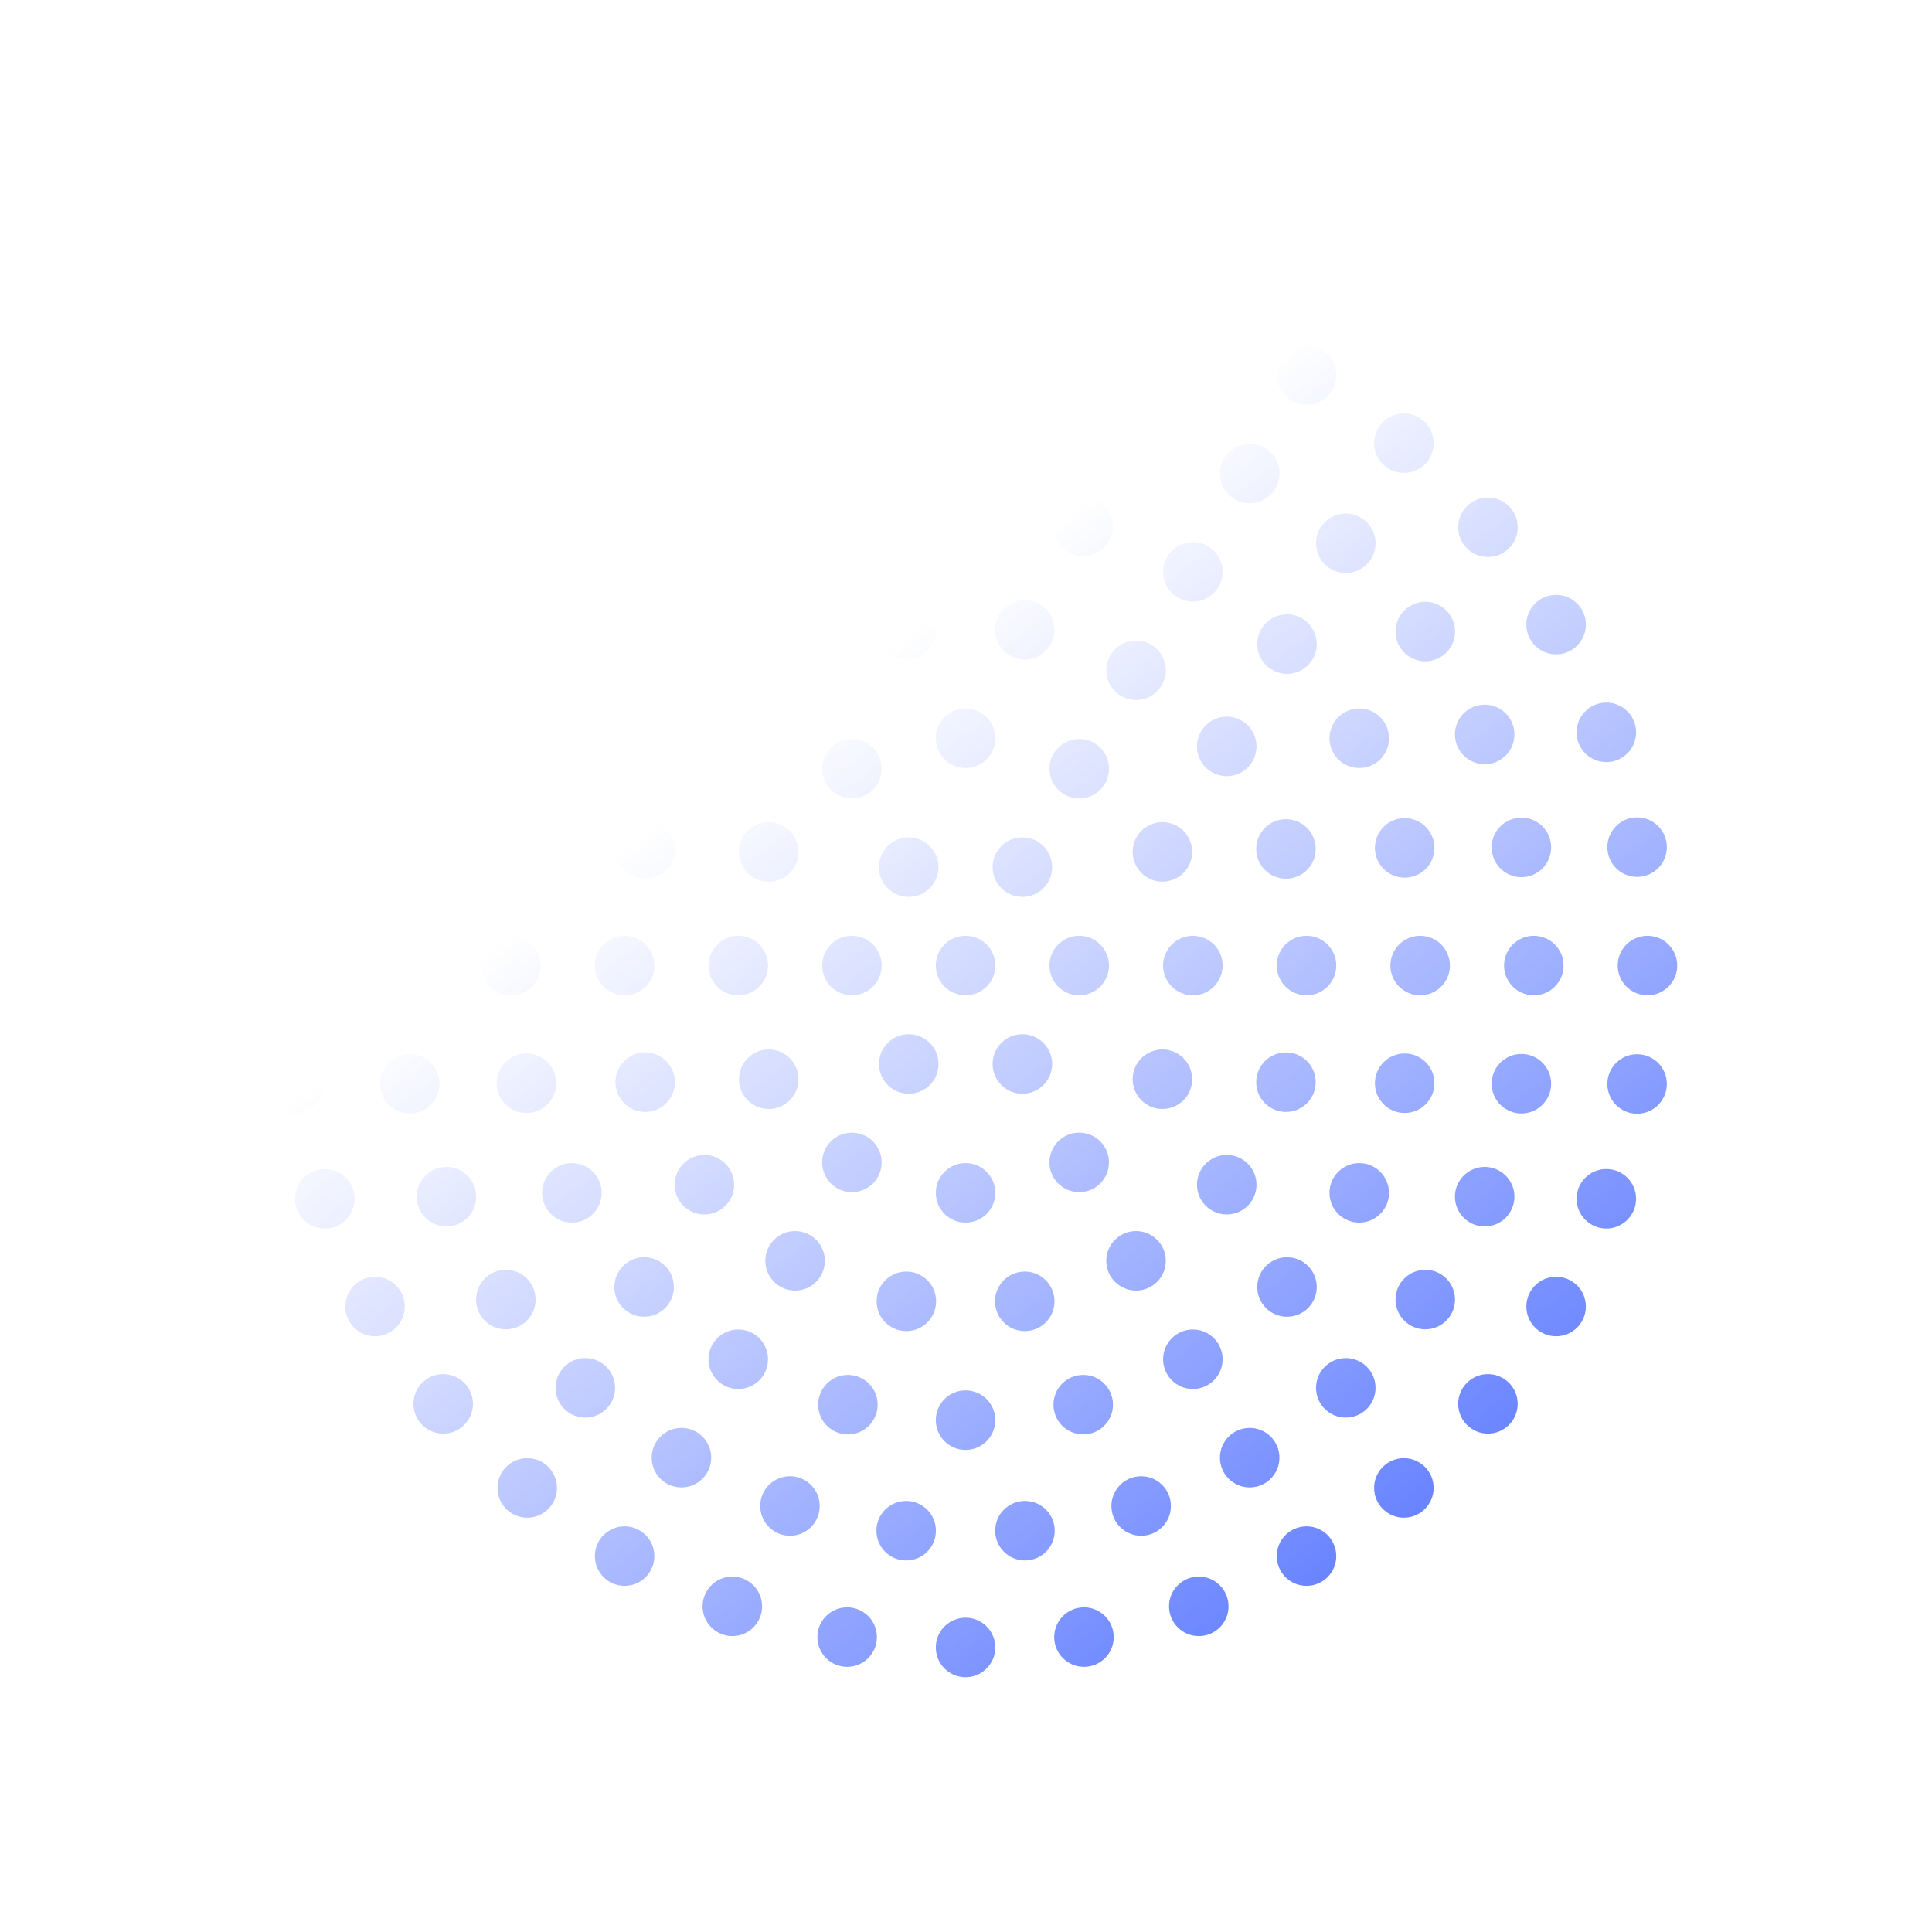
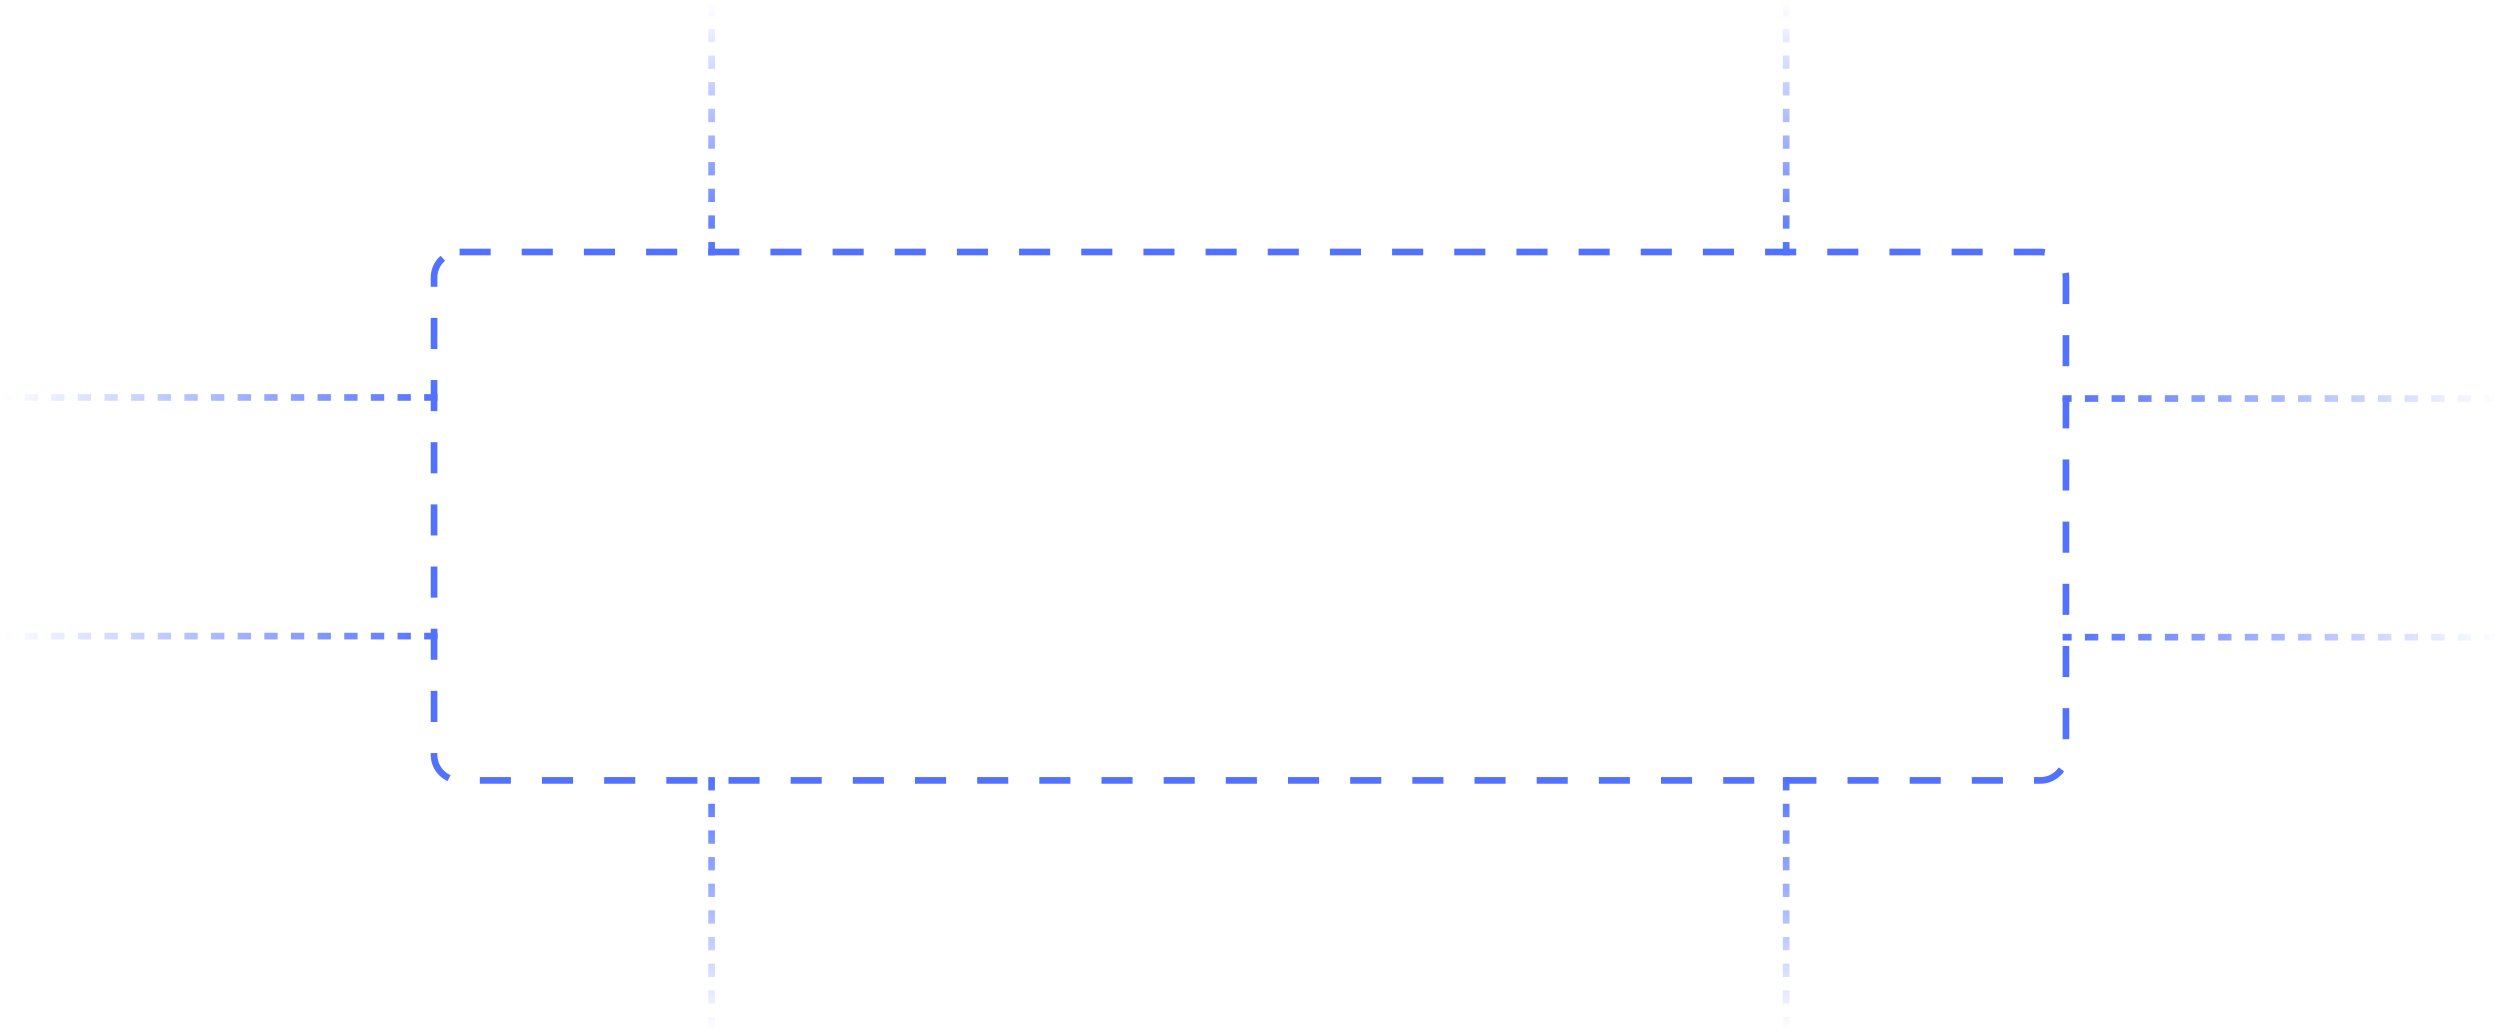
- <svg xmlns="http://www.w3.org/2000/svg" width="487" height="487" viewBox="0 0 487 487" fill="none">
-   <mask id="mask0_219_1387" style="mask-type:alpha" maskUnits="userSpaceOnUse" x="0" y="0" width="487" height="487">
-     <rect x="264.536" y="235.887" width="15" height="15" rx="7.5" fill="black" />
-     <rect x="250.212" y="260.697" width="15" height="15" rx="7.5" fill="black" />
-     <rect x="221.564" y="260.697" width="15" height="15" rx="7.5" fill="black" />
-     <rect x="207.24" y="235.887" width="15" height="15" rx="7.5" fill="black" />
-     <rect x="221.564" y="211.078" width="15" height="15" rx="7.5" fill="black" />
-     <rect x="250.212" y="211.078" width="15" height="15" rx="7.5" fill="black" />
-     <rect x="293.184" y="235.887" width="15" height="15" rx="7.5" fill="black" />
-     <rect x="285.508" y="264.535" width="15" height="15" rx="7.5" fill="black" />
-     <rect x="264.536" y="285.507" width="15" height="15" rx="7.5" fill="black" />
-     <rect x="235.888" y="293.183" width="15" height="15" rx="7.5" fill="black" />
-     <rect x="207.24" y="285.507" width="15" height="15" rx="7.5" fill="black" />
-     <rect x="186.269" y="264.535" width="15" height="15" rx="7.5" fill="black" />
-     <rect x="178.592" y="235.887" width="15" height="15" rx="7.5" fill="black" />
-     <rect x="186.269" y="207.239" width="15" height="15" rx="7.5" fill="black" />
-     <rect x="207.24" y="186.268" width="15" height="15" rx="7.5" fill="black" />
-     <rect x="235.888" y="178.592" width="15" height="15" rx="7.5" fill="black" />
-     <rect x="264.536" y="186.268" width="15" height="15" rx="7.5" fill="black" />
-     <rect x="285.508" y="207.239" width="15" height="15" rx="7.5" fill="black" />
-     <rect x="321.832" y="235.887" width="15" height="15" rx="7.5" fill="black" />
-     <rect x="316.649" y="265.282" width="15" height="15" rx="7.5" fill="black" />
-     <rect x="301.725" y="291.131" width="15" height="15" rx="7.5" fill="black" />
-     <rect x="278.86" y="310.317" width="15" height="15" rx="7.5" fill="black" />
-     <rect x="250.812" y="320.525" width="15" height="15" rx="7.5" fill="black" />
-     <rect x="220.964" y="320.525" width="15" height="15" rx="7.5" fill="black" />
-     <rect x="192.916" y="310.317" width="15" height="15" rx="7.5" fill="black" />
-     <rect x="170.052" y="291.131" width="15" height="15" rx="7.5" fill="black" />
-     <rect x="155.127" y="265.282" width="15" height="15" rx="7.5" fill="black" />
-     <rect x="149.945" y="235.887" width="15" height="15" rx="7.5" fill="black" />
-     <rect x="155.127" y="206.493" width="15" height="15" rx="7.5" fill="black" />
-     <rect x="170.052" y="180.644" width="15" height="15" rx="7.5" fill="black" />
-     <rect x="192.916" y="161.458" width="15" height="15" rx="7.5" fill="black" />
-     <rect x="220.964" y="151.249" width="15" height="15" rx="7.5" fill="black" />
-     <rect x="250.812" y="151.249" width="15" height="15" rx="7.5" fill="black" />
-     <rect x="278.86" y="161.458" width="15" height="15" rx="7.5" fill="black" />
-     <rect x="301.725" y="180.644" width="15" height="15" rx="7.5" fill="black" />
-     <rect x="316.649" y="206.493" width="15" height="15" rx="7.5" fill="black" />
-     <rect x="350.48" y="235.887" width="15" height="15" rx="7.5" fill="black" />
-     <rect x="346.575" y="265.546" width="15" height="15" rx="7.5" fill="black" />
-     <rect x="335.127" y="293.183" width="15" height="15" rx="7.5" fill="black" />
-     <rect x="316.917" y="316.916" width="15" height="15" rx="7.5" fill="black" />
-     <rect x="293.184" y="335.127" width="15" height="15" rx="7.5" fill="black" />
-     <rect x="265.547" y="346.574" width="15" height="15" rx="7.5" fill="black" />
-     <rect x="235.888" y="350.479" width="15" height="15" rx="7.5" fill="black" />
-     <rect x="206.23" y="346.574" width="15" height="15" rx="7.5" fill="black" />
-     <rect x="178.592" y="335.127" width="15" height="15" rx="7.5" fill="black" />
-     <rect x="154.86" y="316.916" width="15" height="15" rx="7.5" fill="black" />
-     <rect x="136.649" y="293.183" width="15" height="15" rx="7.5" fill="black" />
-     <rect x="125.201" y="265.546" width="15" height="15" rx="7.5" fill="black" />
-     <rect x="121.297" y="235.887" width="15" height="15" rx="7.5" fill="black" />
-     <rect x="125.201" y="206.229" width="15" height="15" rx="7.5" fill="black" />
-     <rect x="136.649" y="178.592" width="15" height="15" rx="7.5" fill="black" />
-     <rect x="154.86" y="154.859" width="15" height="15" rx="7.5" fill="black" />
-     <rect x="178.592" y="136.648" width="15" height="15" rx="7.5" fill="black" />
-     <rect x="206.23" y="125.2" width="15" height="15" rx="7.5" fill="black" />
-     <rect x="235.888" y="121.296" width="15" height="15" rx="7.5" fill="black" />
-     <rect x="265.547" y="125.2" width="15" height="15" rx="7.5" fill="black" />
-     <rect x="293.184" y="136.648" width="15" height="15" rx="7.5" fill="black" />
-     <rect x="316.917" y="154.859" width="15" height="15" rx="7.5" fill="black" />
-     <rect x="335.127" y="178.592" width="15" height="15" rx="7.5" fill="black" />
-     <rect x="346.575" y="206.229" width="15" height="15" rx="7.5" fill="black" />
-     <rect x="379.128" y="235.887" width="15" height="15" rx="7.5" fill="black" />
-     <rect x="375.998" y="265.669" width="15" height="15" rx="7.5" fill="black" />
-     <rect x="366.744" y="294.148" width="15" height="15" rx="7.5" fill="black" />
-     <rect x="351.771" y="320.081" width="15" height="15" rx="7.5" fill="black" />
-     <rect x="331.734" y="342.335" width="15" height="15" rx="7.5" fill="black" />
-     <rect x="307.508" y="359.936" width="15" height="15" rx="7.5" fill="black" />
-     <rect x="280.152" y="372.116" width="15" height="15" rx="7.5" fill="black" />
-     <rect x="250.861" y="378.342" width="15" height="15" rx="7.5" fill="black" />
-     <rect x="220.916" y="378.342" width="15" height="15" rx="7.5" fill="black" />
-     <rect x="191.625" y="372.116" width="15" height="15" rx="7.5" fill="black" />
-     <rect x="164.269" y="359.936" width="15" height="15" rx="7.5" fill="black" />
-     <rect x="140.042" y="342.335" width="15" height="15" rx="7.5" fill="black" />
-     <rect x="120.005" y="320.081" width="15" height="15" rx="7.5" fill="black" />
-     <rect x="105.032" y="294.148" width="15" height="15" rx="7.5" fill="black" />
-     <rect x="95.779" y="265.669" width="15" height="15" rx="7.5" fill="black" />
-     <rect x="92.649" y="235.887" width="15" height="15" rx="7.5" fill="black" />
-     <rect x="95.779" y="206.106" width="15" height="15" rx="7.5" fill="black" />
-     <rect x="105.032" y="177.627" width="15" height="15" rx="7.5" fill="black" />
-     <rect x="120.005" y="151.693" width="15" height="15" rx="7.5" fill="black" />
-     <rect x="140.042" y="129.44" width="15" height="15" rx="7.5" fill="black" />
-     <rect x="164.269" y="111.838" width="15" height="15" rx="7.5" fill="black" />
-     <rect x="191.625" y="99.659" width="15" height="15" rx="7.5" fill="black" />
-     <rect x="220.916" y="93.433" width="15" height="15" rx="7.5" fill="black" />
-     <rect x="250.861" y="93.433" width="15" height="15" rx="7.5" fill="black" />
-     <rect x="280.152" y="99.659" width="15" height="15" rx="7.5" fill="black" />
-     <rect x="307.508" y="111.838" width="15" height="15" rx="7.5" fill="black" />
-     <rect x="331.734" y="129.44" width="15" height="15" rx="7.5" fill="black" />
-     <rect x="351.771" y="151.693" width="15" height="15" rx="7.5" fill="black" />
-     <rect x="366.744" y="177.627" width="15" height="15" rx="7.5" fill="black" />
-     <rect x="375.998" y="206.106" width="15" height="15" rx="7.5" fill="black" />
-     <rect x="407.776" y="235.887" width="15" height="15" rx="7.5" fill="black" />
-     <rect x="405.164" y="265.735" width="15" height="15" rx="7.5" fill="black" />
-     <rect x="397.409" y="294.676" width="15" height="15" rx="7.5" fill="black" />
-     <rect x="384.747" y="321.831" width="15" height="15" rx="7.5" fill="black" />
-     <rect x="367.562" y="346.374" width="15" height="15" rx="7.5" fill="black" />
-     <rect x="346.375" y="367.561" width="15" height="15" rx="7.5" fill="black" />
-     <rect x="321.832" y="384.746" width="15" height="15" rx="7.5" fill="black" />
-     <rect x="294.677" y="397.409" width="15" height="15" rx="7.5" fill="black" />
-     <rect x="265.736" y="405.163" width="15" height="15" rx="7.5" fill="black" />
-     <rect x="235.888" y="407.775" width="15" height="15" rx="7.5" fill="black" />
-     <rect x="206.04" y="405.163" width="15" height="15" rx="7.5" fill="black" />
-     <rect x="177.099" y="397.409" width="15" height="15" rx="7.5" fill="black" />
-     <rect x="149.945" y="384.746" width="15" height="15" rx="7.5" fill="black" />
-     <rect x="125.401" y="367.561" width="15" height="15" rx="7.5" fill="black" />
-     <rect x="104.215" y="346.374" width="15" height="15" rx="7.5" fill="black" />
-     <rect x="87.029" y="321.831" width="15" height="15" rx="7.5" fill="black" />
-     <rect x="74.367" y="294.676" width="15" height="15" rx="7.5" fill="black" />
-     <rect x="66.612" y="265.735" width="15" height="15" rx="7.5" fill="black" />
-     <rect x="64.001" y="235.887" width="15" height="15" rx="7.5" fill="black" />
-     <rect x="66.612" y="206.039" width="15" height="15" rx="7.5" fill="black" />
-     <rect x="74.367" y="177.098" width="15" height="15" rx="7.5" fill="black" />
-     <rect x="87.029" y="149.944" width="15" height="15" rx="7.5" fill="black" />
-     <rect x="104.215" y="125.4" width="15" height="15" rx="7.5" fill="black" />
-     <rect x="125.401" y="104.214" width="15" height="15" rx="7.5" fill="black" />
-     <rect x="149.945" y="87.029" width="15" height="15" rx="7.5" fill="black" />
-     <rect x="177.099" y="74.366" width="15" height="15" rx="7.5" fill="black" />
-     <rect x="206.04" y="66.611" width="15" height="15" rx="7.5" fill="black" />
-     <rect x="235.888" y="64" width="15" height="15" rx="7.5" fill="black" />
-     <rect x="265.736" y="66.611" width="15" height="15" rx="7.5" fill="black" />
-     <rect x="294.677" y="74.366" width="15" height="15" rx="7.5" fill="black" />
-     <rect x="321.832" y="87.029" width="15" height="15" rx="7.5" fill="black" />
-     <rect x="346.375" y="104.214" width="15" height="15" rx="7.5" fill="black" />
-     <rect x="367.562" y="125.4" width="15" height="15" rx="7.5" fill="black" />
-     <rect x="384.747" y="149.944" width="15" height="15" rx="7.5" fill="black" />
-     <rect x="397.409" y="177.098" width="15" height="15" rx="7.5" fill="black" />
-     <rect x="405.164" y="206.039" width="15" height="15" rx="7.5" fill="black" />
-     <rect x="235.888" y="235.887" width="15" height="15" rx="7.5" fill="black" />
-   </mask>
-   <g mask="url(#mask0_219_1387)">
-     <rect x="34.001" y="43" width="409" height="444" fill="url(#paint0_linear_219_1387)" />
-   </g>
+ <svg xmlns="http://www.w3.org/2000/svg" width="1126" height="465" viewBox="0 0 1126 465" fill="none">
+   <line x1="804.494" y1="464.026" x2="804.494" y2="350.026" stroke="url(#paint0_linear_317_440)" stroke-width="3" stroke-dasharray="6 6" />
+   <line x1="320.5" y1="464.026" x2="320.5" y2="350" stroke="url(#paint1_linear_317_440)" stroke-width="3" stroke-dasharray="6 6" />
+   <line x1="1125.06" y1="286.985" x2="929.011" y2="286.985" stroke="url(#paint2_linear_317_440)" stroke-width="3" stroke-dasharray="6 6" />
+   <line x1="1125.05" y1="179.5" x2="929" y2="179.5" stroke="url(#paint3_linear_317_440)" stroke-width="3" stroke-dasharray="6 6" />
+   <line x1="197.048" y1="286.5" x2="1" y2="286.5" stroke="url(#paint4_linear_317_440)" stroke-width="3" stroke-dasharray="6 6" />
+   <line x1="197.037" y1="179.015" x2="0.989" y2="179.015" stroke="url(#paint5_linear_317_440)" stroke-width="3" stroke-dasharray="6 6" />
+   <line x1="804.5" y1="115" x2="804.5" y2="1" stroke="url(#paint6_linear_317_440)" stroke-width="3" stroke-dasharray="6 6" />
+   <line x1="320.506" y1="115" x2="320.506" y2="0.975" stroke="url(#paint7_linear_317_440)" stroke-width="3" stroke-dasharray="6 6" />
+   <rect x="195.5" y="113.5" width="735" height="238" rx="11.5" stroke="#5271FF" stroke-width="3" stroke-dasharray="14 14" />
  <defs>
-     <linearGradient id="paint0_linear_219_1387" x1="106.05" y1="91.343" x2="360.446" y2="427.942" gradientUnits="userSpaceOnUse">
-       <stop offset="0.305" stop-color="#5271FF" stop-opacity="0" />
+     <linearGradient id="paint0_linear_317_440" x1="806.494" y1="350.026" x2="806.494" y2="464.026" gradientUnits="userSpaceOnUse">
+       <stop stop-color="#5271FF" />
+       <stop offset="1" stop-color="#5271FF" stop-opacity="0" />
+     </linearGradient>
+     <linearGradient id="paint1_linear_317_440" x1="322.5" y1="350" x2="322.5" y2="464.026" gradientUnits="userSpaceOnUse">
+       <stop stop-color="#5271FF" />
+       <stop offset="1" stop-color="#5271FF" stop-opacity="0" />
+     </linearGradient>
+     <linearGradient id="paint2_linear_317_440" x1="929.011" y1="284.985" x2="1125.06" y2="284.985" gradientUnits="userSpaceOnUse">
+       <stop stop-color="#5271FF" />
+       <stop offset="1" stop-color="#5271FF" stop-opacity="0" />
+     </linearGradient>
+     <linearGradient id="paint3_linear_317_440" x1="929" y1="177.5" x2="1125.05" y2="177.5" gradientUnits="userSpaceOnUse">
+       <stop stop-color="#5271FF" />
+       <stop offset="1" stop-color="#5271FF" stop-opacity="0" />
+     </linearGradient>
+     <linearGradient id="paint4_linear_317_440" x1="1" y1="284.5" x2="197.048" y2="284.5" gradientUnits="userSpaceOnUse">
+       <stop stop-color="#5271FF" stop-opacity="0" />
+       <stop offset="1" stop-color="#5271FF" />
+     </linearGradient>
+     <linearGradient id="paint5_linear_317_440" x1="0.989" y1="177.015" x2="197.037" y2="177.015" gradientUnits="userSpaceOnUse">
+       <stop stop-color="#5271FF" stop-opacity="0" />
+       <stop offset="1" stop-color="#5271FF" />
+     </linearGradient>
+     <linearGradient id="paint6_linear_317_440" x1="806.5" y1="1" x2="806.5" y2="115" gradientUnits="userSpaceOnUse">
+       <stop stop-color="#5271FF" stop-opacity="0" />
+       <stop offset="1" stop-color="#5271FF" />
+     </linearGradient>
+     <linearGradient id="paint7_linear_317_440" x1="322.506" y1="0.975" x2="322.506" y2="115" gradientUnits="userSpaceOnUse">
+       <stop stop-color="#5271FF" stop-opacity="0" />
      <stop offset="1" stop-color="#5271FF" />
    </linearGradient>
  </defs>
</svg>
